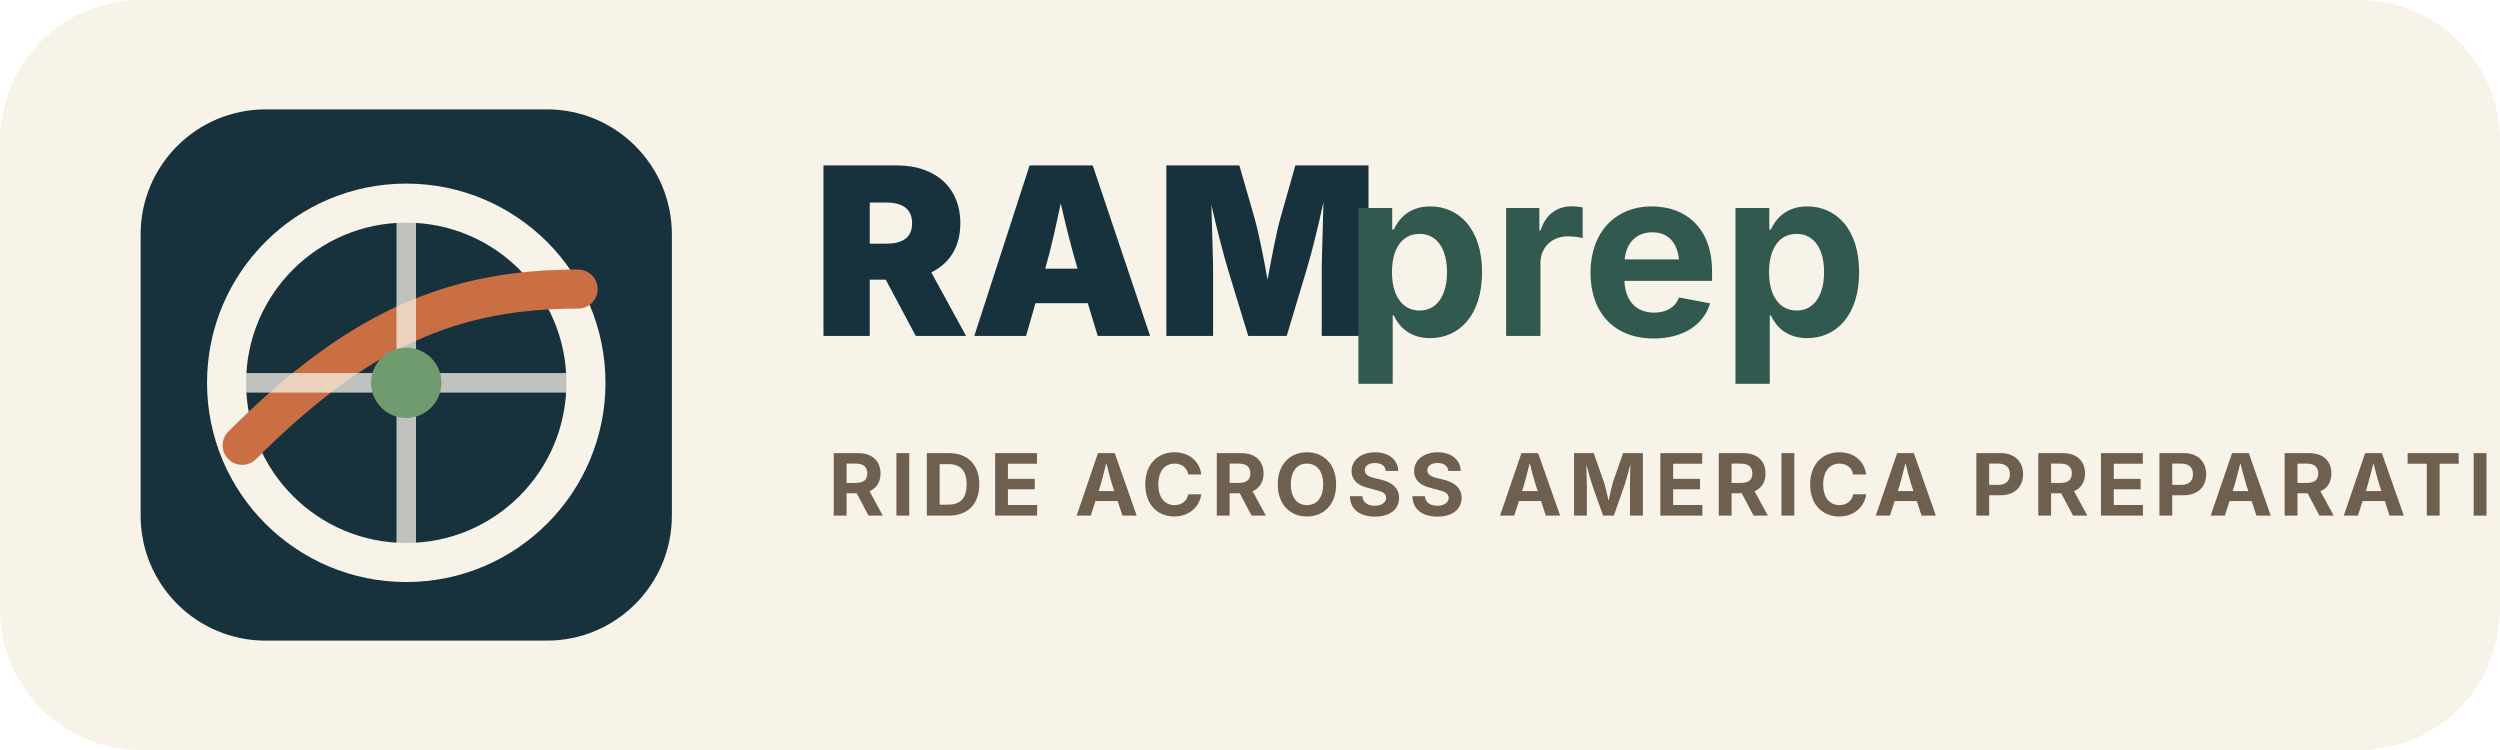
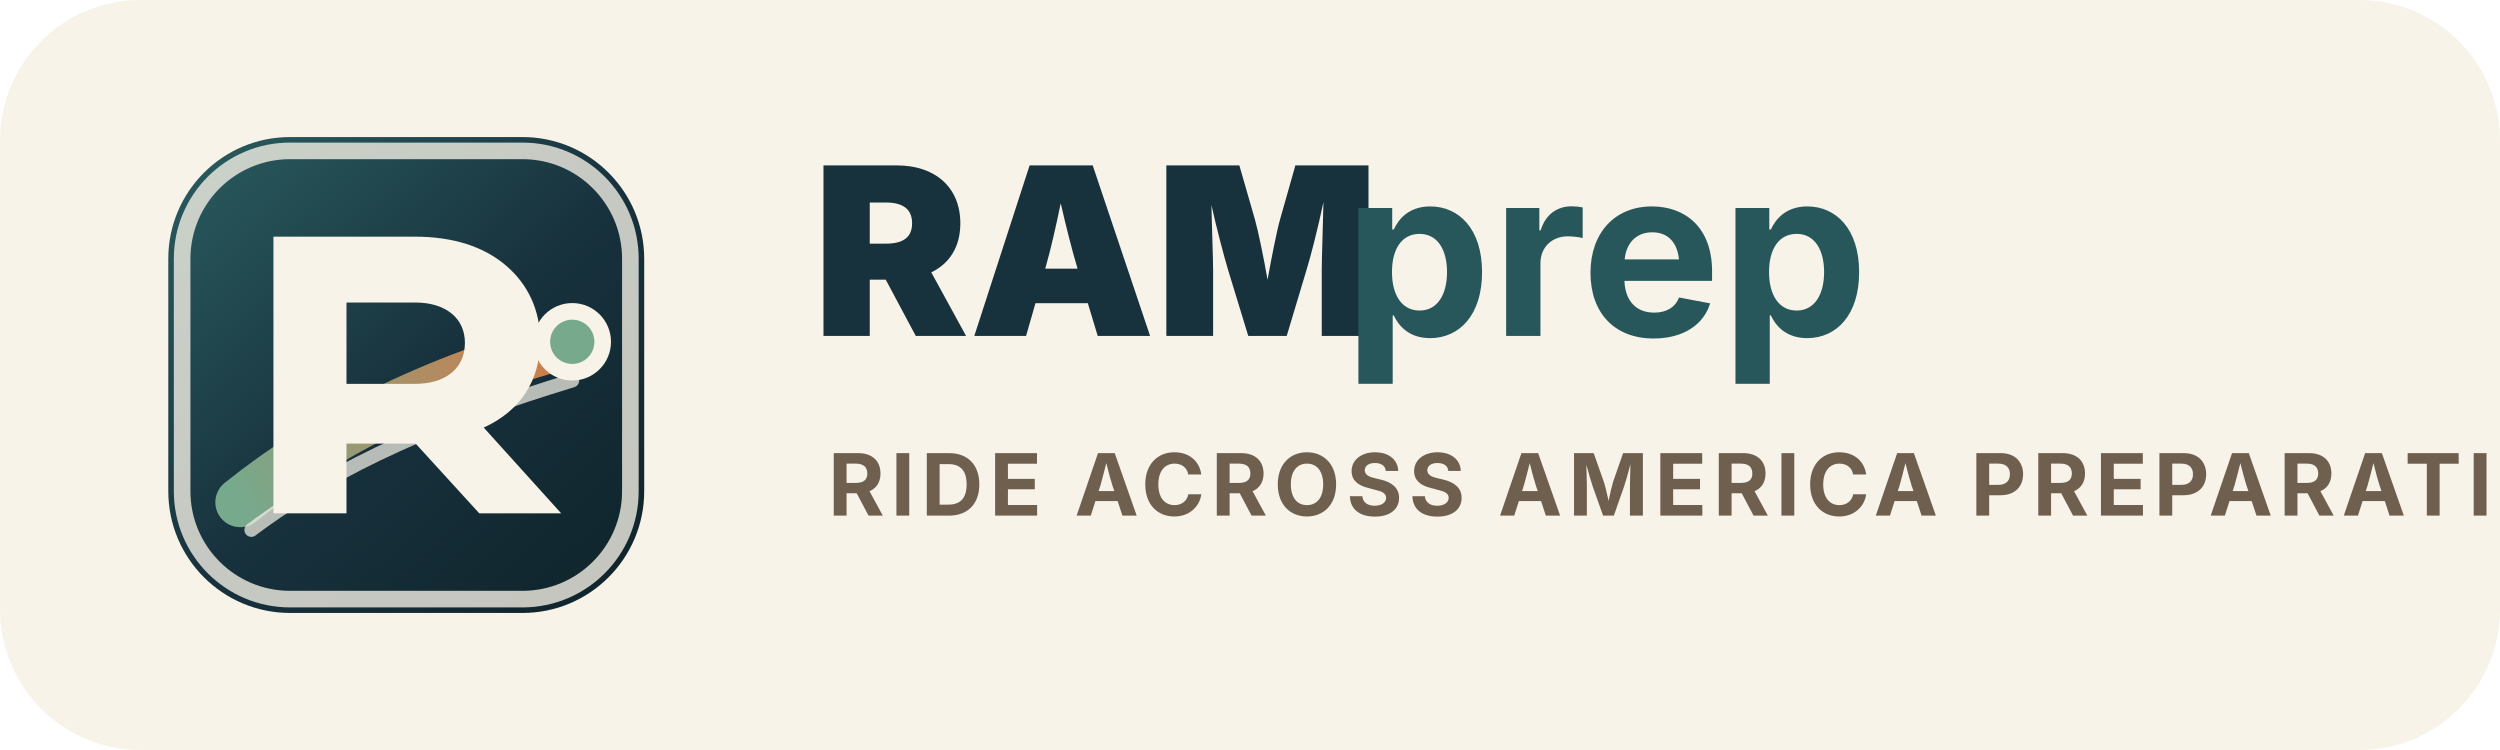
<svg xmlns="http://www.w3.org/2000/svg" viewBox="0 0 320 96" role="img" aria-label="RAMprep Ride Across America Preparation">
  <rect width="320" height="96" rx="18" fill="#f7f3e8" />
-   <g transform="translate(18 14)">
-     <rect width="68" height="68" rx="16" fill="#17313d" />
-     <circle cx="34" cy="35" r="23" fill="none" stroke="#f7f3e8" stroke-width="5" />
-     <path d="M13 43c15-15 27-20 43-20" fill="none" stroke="#c96f43" stroke-width="5" stroke-linecap="round" />
-     <path d="M34 12v46M11 35h46" fill="none" stroke="#f7f3e8" stroke-width="2.5" stroke-linecap="round" opacity=".75" />
-     <circle cx="34" cy="35" r="4.5" fill="#6f9b6f" />
-   </g>
+   <svg x="18" y="14" width="68" height="68" viewBox="0 0 96 96" aria-hidden="true">
+     <defs>
+       <linearGradient id="ram-h-bg" x1="13" y1="10" x2="84" y2="87" gradientUnits="userSpaceOnUse">
+         <stop offset="0" stop-color="#28575b" />
+         <stop offset=".52" stop-color="#17313d" />
+         <stop offset="1" stop-color="#10252c" />
+       </linearGradient>
+       <linearGradient id="ram-h-route" x1="18" y1="70" x2="80" y2="42" gradientUnits="userSpaceOnUse">
+         <stop offset="0" stop-color="#77a98c" />
+         <stop offset="1" stop-color="#d77844" />
+       </linearGradient>
+     </defs>
+     <rect x="5" y="5" width="86" height="86" rx="22" fill="url(#ram-h-bg)" />
+     <rect x="7.5" y="7.5" width="81" height="81" rx="19.5" fill="none" stroke="#f7f3e8" stroke-width="3" opacity=".78" />
+     <path d="M18 71c15-12 34-22 60-29" fill="none" stroke="url(#ram-h-route)" stroke-width="9" stroke-linecap="round" />
+     <path d="M20 76c16-12 35-20 58-27" fill="none" stroke="#f7f3e8" stroke-width="2.5" stroke-linecap="round" opacity=".72" />
+     <path d="M24 73V23h25.5c7 0 12.5 1.8 16.5 5.2 4 3.4 6.2 8.1 6.2 13.6 0 7.2-3.6 12.7-10.2 15.7L76 73H61.2L49.7 60.4H37.2V73H24Zm13.2-23.4h12.4c5.5 0 9-2.8 9-7.4 0-4.5-3.5-7.3-9-7.3H37.2v14.7Z" fill="#f7f3e8" />
+     <circle cx="78" cy="42" r="5.5" fill="#77a98c" stroke="#f7f3e8" stroke-width="3" />
+   </svg>
  <text x="104" y="43" fill="#17313d" font-family="Inter, system-ui, sans-serif" font-size="30" font-weight="850">RAM</text>
-   <text x="172" y="43" fill="#31594f" font-family="Inter, system-ui, sans-serif" font-size="30" font-weight="650">prep</text>
+   <text x="172" y="43" fill="#28575b" font-family="Inter, system-ui, sans-serif" font-size="30" font-weight="700">prep</text>
  <text x="106" y="66" fill="#6f5f4e" font-family="Inter, system-ui, sans-serif" font-size="11" font-weight="750" letter-spacing=".8">RIDE ACROSS AMERICA PREPARATION</text>
</svg>
